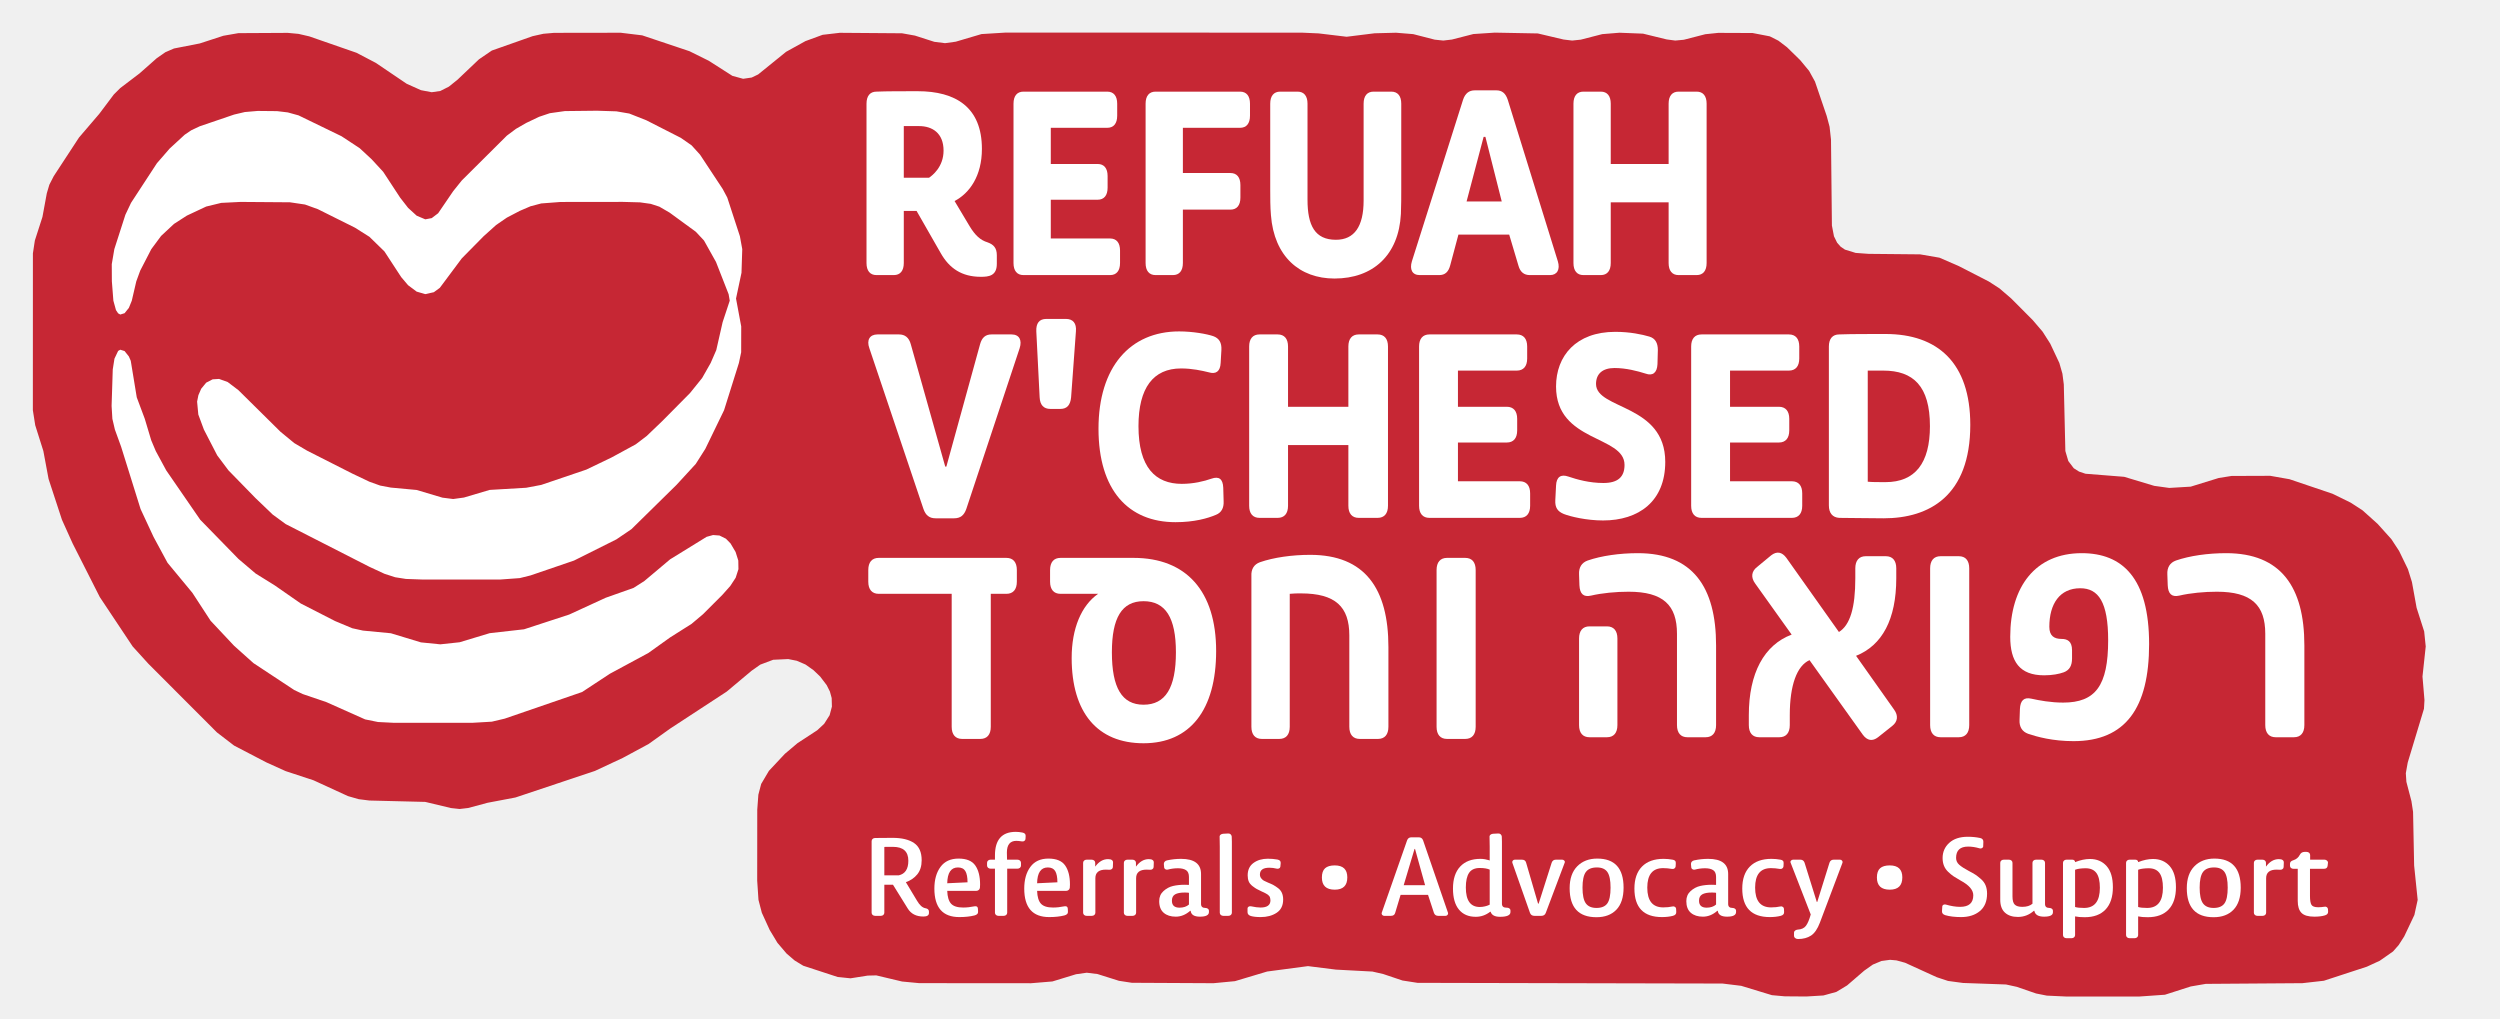
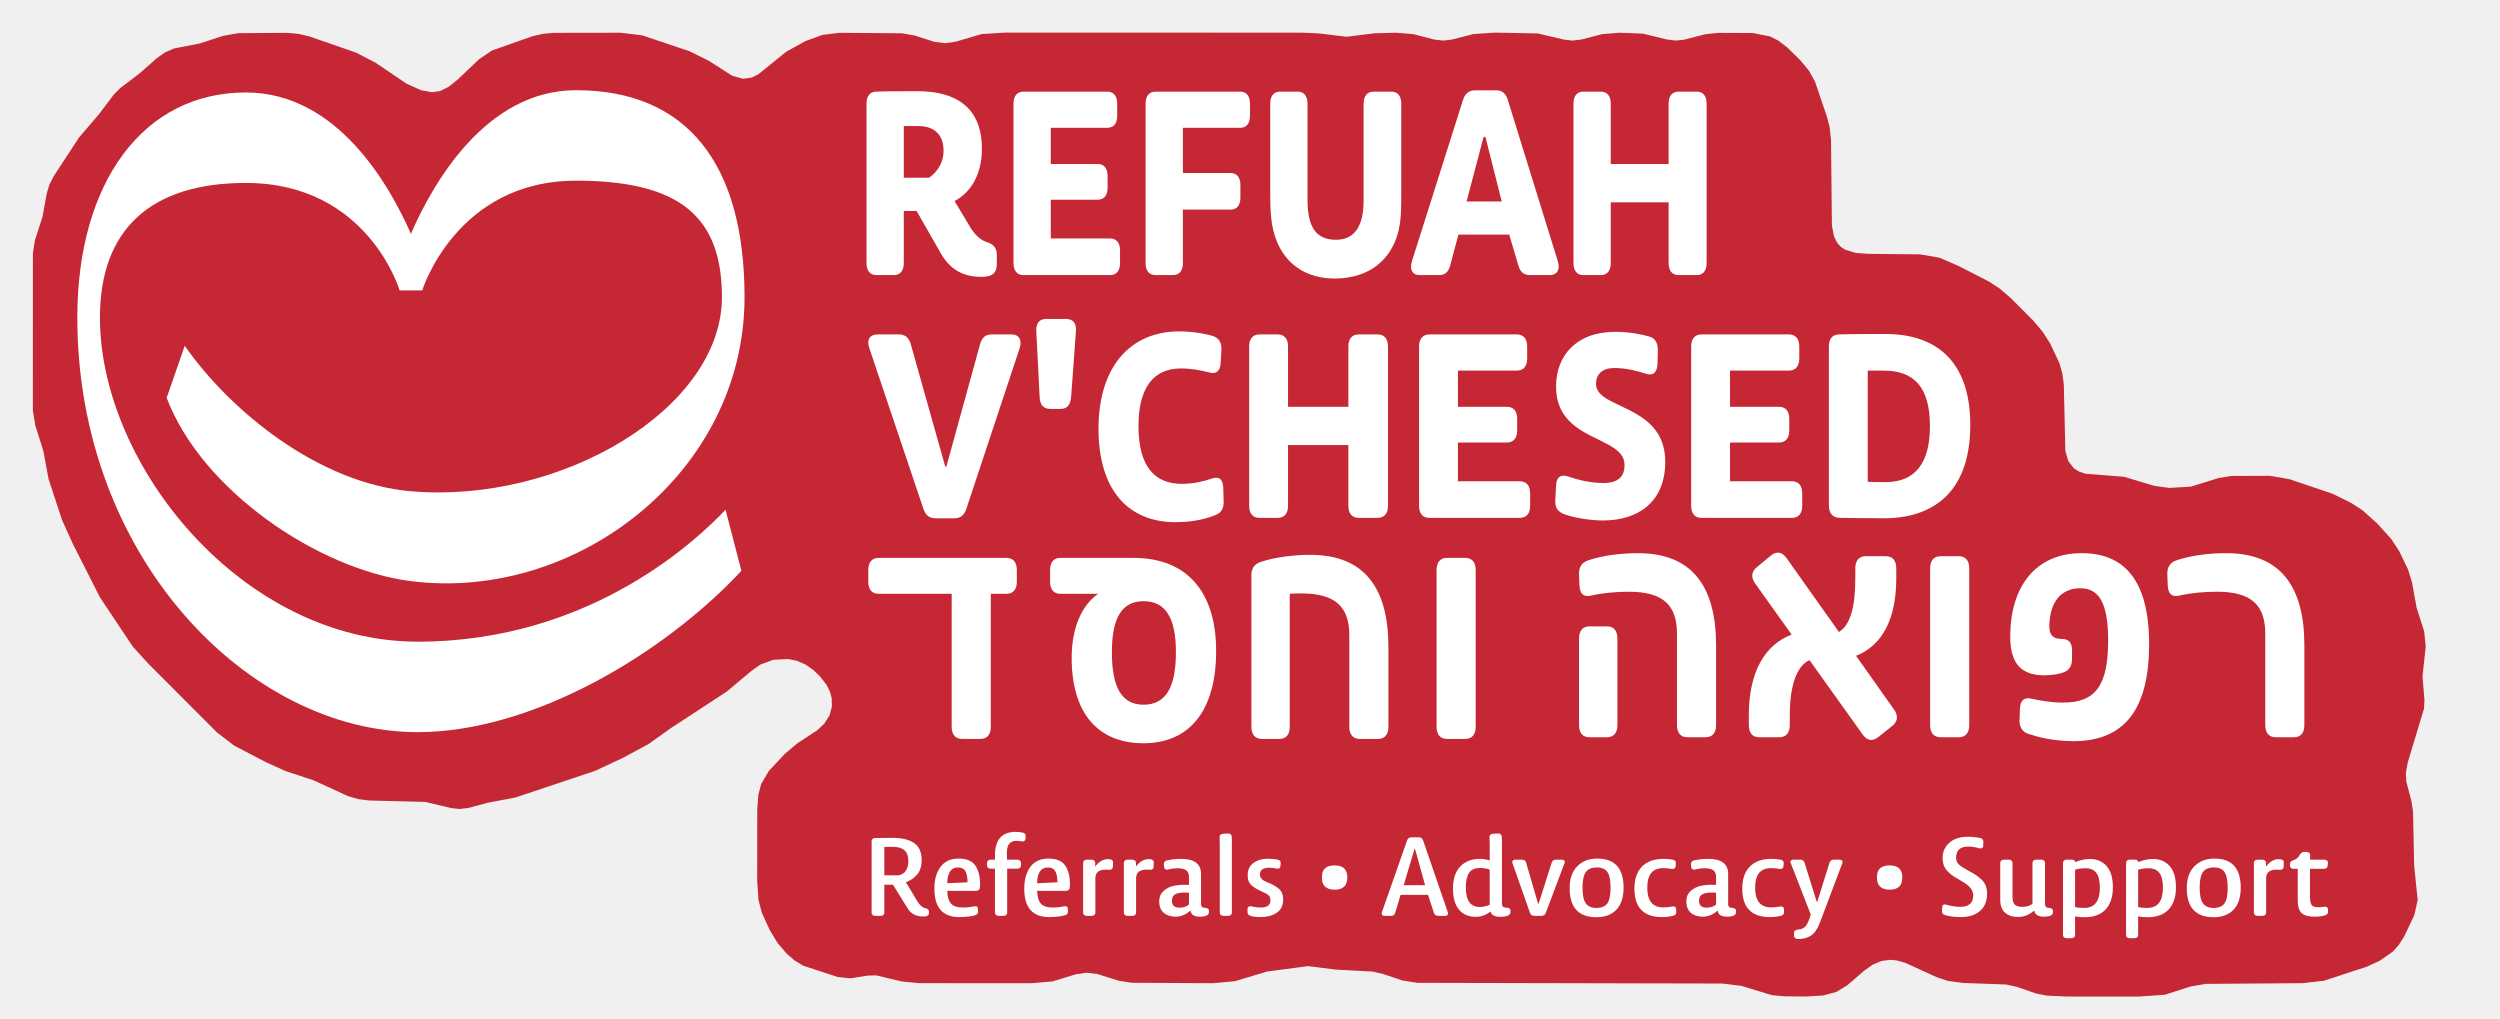
<svg xmlns="http://www.w3.org/2000/svg" viewBox="0 0 194 79">
  <path fill="#c62734" fill-rule="evenodd" d="M168.000,77.191 L166.000,77.331 L160.333,77.330 L158.833,77.260 L158.000,77.094 L156.500,76.578 L155.667,76.396 L152.333,76.278 L151.167,76.121 L150.298,75.833 L147.833,74.709 L147.167,74.526 L146.667,74.482 L146.000,74.573 L145.333,74.851 L144.667,75.321 L143.333,76.470 L142.500,76.972 L141.500,77.248 L140.167,77.328 L138.500,77.315 L137.500,77.225 L135.118,76.500 L133.667,76.323 L110.000,76.269 L108.833,76.087 L107.333,75.583 L106.500,75.393 L103.667,75.242 L101.500,74.971 L98.333,75.390 L95.833,76.138 L94.167,76.297 L87.833,76.264 L86.833,76.111 L85.167,75.586 L84.333,75.483 L83.500,75.601 L81.667,76.161 L80.000,76.299 L71.333,76.292 L70.000,76.166 L68.000,75.690 L67.333,75.706 L66.000,75.917 L65.000,75.813 L62.333,74.941 L61.667,74.536 L61.042,74.000 L60.332,73.167 L59.729,72.167 L59.119,70.833 L58.858,69.833 L58.758,68.333 L58.763,62.833 L58.849,61.667 L59.068,60.833 L59.667,59.820 L60.902,58.500 L61.889,57.667 L63.419,56.667 L63.955,56.167 L64.379,55.500 L64.556,54.833 L64.538,54.167 L64.402,53.667 L64.152,53.167 L63.644,52.500 L63.121,52.000 L62.500,51.563 L61.833,51.276 L61.167,51.144 L60.000,51.198 L59.000,51.574 L58.333,52.042 L56.394,53.667 L52.000,56.541 L50.333,57.733 L48.333,58.811 L46.167,59.824 L40.000,61.885 L37.833,62.296 L36.333,62.700 L35.667,62.778 L35.000,62.706 L33.000,62.228 L28.667,62.121 L27.833,62.016 L27.000,61.777 L24.333,60.552 L22.167,59.839 L20.667,59.161 L18.167,57.858 L16.833,56.834 L11.508,51.500 L10.297,50.167 L7.744,46.333 L5.634,42.167 L4.807,40.333 L3.769,37.167 L3.365,35.000 L2.734,33.000 L2.550,31.833 L2.553,19.667 L2.704,18.667 L3.294,16.833 L3.632,15.000 L3.830,14.333 L4.171,13.667 L6.134,10.667 L7.704,8.833 L8.832,7.333 L9.333,6.834 L10.833,5.693 L12.167,4.514 L12.833,4.052 L13.500,3.763 L15.500,3.372 L17.333,2.775 L18.500,2.572 L22.333,2.551 L23.167,2.629 L24.000,2.822 L27.667,4.096 L29.167,4.882 L31.557,6.500 L32.667,6.998 L33.500,7.157 L34.167,7.060 L34.833,6.723 L35.500,6.188 L37.167,4.604 L38.167,3.922 L41.333,2.806 L42.167,2.621 L43.000,2.549 L48.167,2.541 L49.833,2.743 L53.500,3.972 L55.000,4.715 L56.833,5.886 L57.667,6.114 L58.333,6.017 L58.833,5.776 L61.000,4.021 L62.500,3.191 L63.833,2.702 L65.167,2.546 L70.000,2.583 L71.000,2.762 L72.500,3.244 L73.333,3.350 L74.167,3.235 L76.167,2.644 L78.000,2.531 L101.000,2.533 L102.333,2.592 L104.500,2.852 L106.667,2.583 L108.333,2.540 L109.667,2.648 L111.333,3.077 L112.000,3.147 L112.667,3.069 L114.333,2.642 L116.000,2.532 L119.333,2.595 L121.333,3.067 L122.000,3.147 L122.667,3.078 L124.333,2.649 L125.667,2.540 L127.500,2.611 L129.333,3.059 L130.000,3.147 L130.667,3.085 L132.333,2.655 L133.333,2.551 L136.000,2.562 L137.333,2.819 L138.000,3.154 L138.673,3.667 L139.695,4.667 L140.385,5.500 L140.844,6.333 L141.753,9.000 L141.975,9.833 L142.086,10.833 L142.156,17.500 L142.315,18.333 L142.560,18.833 L142.833,19.143 L143.167,19.370 L144.000,19.626 L145.000,19.699 L149.000,19.738 L150.500,19.996 L152.000,20.647 L154.333,21.845 L155.167,22.385 L156.075,23.167 L157.733,24.833 L158.500,25.729 L159.099,26.667 L159.805,28.167 L160.044,29.000 L160.151,29.833 L160.272,35.000 L160.500,35.776 L160.922,36.333 L161.333,36.595 L161.833,36.762 L164.833,37.000 L167.167,37.702 L168.333,37.863 L170.000,37.764 L172.167,37.094 L173.167,36.934 L176.167,36.923 L177.667,37.187 L181.000,38.314 L182.404,39.000 L183.333,39.602 L184.500,40.649 L185.566,41.833 L186.167,42.749 L186.855,44.167 L187.167,45.167 L187.529,47.167 L188.116,49.000 L188.236,50.167 L187.985,52.500 L188.139,54.333 L188.100,55.000 L186.841,59.167 L186.692,60.000 L186.735,60.667 L187.127,62.167 L187.254,63.000 L187.337,67.167 L187.611,69.833 L187.356,71.000 L186.566,72.667 L186.139,73.333 L185.700,73.833 L184.667,74.555 L183.667,75.016 L180.333,76.106 L178.667,76.294 L171.167,76.349 L170.000,76.550 L168.000,77.191Z" />
-   <path fill="white" fill-rule="evenodd" d="M40.333,44.861 L38.833,44.970 L32.833,44.973 L31.500,44.926 L30.667,44.795 L29.833,44.525 L28.667,43.984 L22.167,40.667 L21.167,39.935 L19.833,38.657 L17.728,36.500 L16.853,35.333 L15.821,33.333 L15.389,32.167 L15.295,31.167 L15.395,30.667 L15.612,30.167 L16.000,29.695 L16.500,29.436 L17.000,29.405 L17.667,29.645 L18.500,30.276 L21.761,33.500 L22.833,34.383 L23.833,34.972 L27.333,36.747 L28.667,37.381 L29.500,37.680 L30.333,37.837 L32.333,38.022 L34.333,38.618 L35.167,38.724 L36.000,38.610 L38.000,38.017 L40.833,37.850 L42.000,37.629 L45.500,36.441 L47.457,35.500 L49.333,34.480 L50.183,33.833 L51.401,32.667 L53.546,30.500 L54.486,29.333 L55.148,28.167 L55.583,27.167 L56.076,25.000 L56.628,23.333 L56.542,22.833 L55.563,20.333 L54.632,18.667 L54.000,17.989 L51.962,16.500 L51.167,16.038 L50.500,15.820 L49.667,15.703 L48.333,15.667 L43.500,15.673 L42.000,15.787 L41.167,16.007 L40.333,16.365 L39.333,16.888 L38.500,17.460 L37.528,18.333 L35.833,20.052 L34.132,22.333 L33.667,22.675 L33.000,22.824 L32.333,22.630 L31.667,22.132 L31.131,21.500 L29.833,19.512 L28.667,18.376 L27.544,17.667 L24.667,16.232 L23.667,15.871 L22.500,15.698 L18.667,15.669 L17.167,15.744 L16.000,16.028 L14.500,16.732 L13.500,17.376 L12.500,18.310 L11.742,19.333 L10.881,21.000 L10.576,21.833 L10.227,23.333 L10.000,23.892 L9.667,24.305 L9.333,24.408 L9.167,24.315 L9.000,24.066 L8.798,23.333 L8.681,21.833 L8.673,20.500 L8.872,19.333 L9.729,16.667 L10.167,15.742 L12.176,12.667 L13.167,11.526 L14.333,10.454 L14.833,10.114 L15.500,9.799 L18.167,8.890 L19.000,8.694 L20.000,8.609 L21.500,8.624 L22.333,8.723 L23.167,8.953 L26.500,10.571 L27.912,11.500 L28.833,12.353 L29.737,13.333 L31.048,15.333 L31.667,16.129 L32.333,16.737 L33.000,17.020 L33.500,16.927 L34.000,16.548 L35.169,14.833 L35.833,14.006 L39.333,10.525 L40.036,10.000 L40.833,9.541 L41.833,9.064 L42.667,8.784 L43.833,8.620 L46.333,8.592 L47.833,8.640 L48.833,8.811 L50.155,9.333 L52.833,10.698 L53.667,11.279 L54.322,12.000 L56.082,14.667 L56.437,15.333 L57.416,18.333 L57.599,19.333 L57.540,21.167 L57.115,23.167 L57.519,25.333 L57.515,27.333 L57.339,28.167 L56.187,31.833 L54.732,34.833 L53.991,36.000 L52.500,37.623 L49.000,41.063 L47.833,41.855 L44.542,43.500 L41.167,44.654 L40.333,44.861ZM38.167,56.002 L36.667,56.089 L30.500,56.087 L29.333,56.028 L28.333,55.825 L25.333,54.486 L23.500,53.862 L22.833,53.546 L19.667,51.457 L18.167,50.114 L16.339,48.167 L14.927,46.000 L13.000,43.672 L11.917,41.667 L10.908,39.500 L9.399,34.667 L8.915,33.333 L8.720,32.500 L8.660,31.500 L8.750,28.667 L8.882,27.833 L9.167,27.232 L9.333,27.138 L9.667,27.242 L10.000,27.661 L10.147,28.000 L10.612,30.833 L11.235,32.500 L11.735,34.167 L12.087,35.000 L12.898,36.500 L15.538,40.333 L18.500,43.368 L19.831,44.500 L21.333,45.435 L23.343,46.833 L26.000,48.193 L27.333,48.751 L28.167,48.934 L30.333,49.141 L32.667,49.849 L34.167,50.000 L35.667,49.839 L38.000,49.134 L40.667,48.833 L44.167,47.690 L47.000,46.387 L49.167,45.620 L50.000,45.088 L52.000,43.405 L54.833,41.658 L55.333,41.519 L55.833,41.556 L56.333,41.805 L56.687,42.167 L57.082,42.833 L57.292,43.500 L57.303,44.167 L57.088,44.833 L56.667,45.475 L56.050,46.167 L54.549,47.667 L53.667,48.411 L52.000,49.465 L50.321,50.667 L47.333,52.279 L45.167,53.702 L39.167,55.766 L38.167,56.002Z" />
+   <g transform="translate(6,7) scale(.27)">
+     <path transform="matrix(0,1,1,0,186.305,120.584)" d="M0 0C7.151-6.825 37.912-37.702 37.912-88.472 37.912-138.852-12.676-179.804-55.254-179.804-80.606-179.804-93.932-165.178-93.932-137.876-93.932-102.773-63.054-93.673-63.054-93.673V-87.172C-63.054-87.172-94.582-77.421-94.582-42.969-94.582-13.067-84.181-1.041-61.104-1.041-29.091-1.041-1.609-47.189-5.317-90.423-7.595-116.982-28.452-142.441-47.128-155.428L-32.177-160.628C-5.492-150.521 17.154-116.982 20.514-90.423 26.522-42.934-10.66 5.46-61.104 5.46-99.457 5.46-120.584-11.117-120.584-42.969-120.584-68.971-93.607-84.247-79.305-90.422-93.281-96.598-119.933-111.549-119.933-137.876-119.933-167.454-93.932-186.305-55.254-186.305 13.651-186.305 63.914-137.092 63.914-88.472 63.914-55.318 41.279-17.551 17.552 4.55L0 0" fill="white" />
+   </g>
  <g transform="translate(64,7) scale(0.235,0.285) translate(-202,-0)">
    <path transform="matrix(0,1,1,0,236.428,23.84)" d="M0 0C-.586 1.055-2.931 4.807-7.387 4.807-12.194 4.807-14.07 1.055-14.07-3.283V-8.325H0V0ZM9.029-8.325H23.216C25.327-8.325 26.499-9.497 26.499-11.608V-17.354C26.499-19.464 25.327-20.636 23.216-20.636H-20.168C-22.278-20.636-23.45-19.464-23.45-17.354-23.568-14.07-23.568-8.677-23.568-3.752-23.568 8.794-19.23 17.471-7.856 17.471-.469 17.471 4.221 13.367 6.332 8.442L13.132 13.367C15.712 15.243 17.002 17.002 17.588 19.347 18.175 21.34 19.112 22.396 21.105 22.396H23.451C26.734 22.396 26.968 19.699 26.968 17.119 26.968 10.787 24.624 6.684 20.519 3.87L9.029-4.104V-8.325" fill="white" />
    <path transform="matrix(0,1,1,0,296.226,40.373)" d="M0 0C0 2.111 1.172 3.283 3.283 3.283H6.683C8.794 3.283 9.966 2.111 9.966 0V-28.61C9.966-30.721 8.794-31.893 6.683-31.893H-36.701C-38.811-31.893-39.983-30.721-39.983-28.61V-.938C-39.983 1.173-38.811 2.345-36.701 2.345H-33.417C-31.307 2.345-30.135 1.173-30.135-.938V-19.581H-20.285V-4.104C-20.285-1.993-19.112-.821-17.002-.821H-13.836C-11.726-.821-10.553-1.993-10.553-4.104V-19.581H0V0" fill="white" />
    <path transform="matrix(0,1,1,0,311.234,50.33901)" d="M0 0C0-2.111-1.172-3.283-3.283-3.283H-46.667C-48.777-3.283-49.949-2.111-49.949 0V27.906C-49.949 30.017-48.777 31.189-46.667 31.189H-43.383C-41.273 31.189-40.101 30.017-40.101 27.906V9.028H-27.789V24.74C-27.789 26.851-26.616 28.023-24.506 28.023H-21.105C-18.995 28.023-17.822 26.851-17.822 24.74V9.028H-3.283C-1.172 9.028 0 7.856 0 5.745V0" fill="white" />
    <path transform="matrix(0,1,1,0,389.088,.3899994)" d="M0 0C0 2.11 1.172 3.283 3.282 3.283H26.616C28.609 3.283 31.072 3.283 33.299 3.166 44.555 2.462 50.887-6.097 50.887-18.76 50.887-30.251 44.907-38.693 33.651-39.748 31.423-39.983 28.844-39.983 26.733-39.983H3.282C1.172-39.983 0-38.811 0-36.7V-30.955C0-28.844 1.172-27.672 3.282-27.672H29.43C36.465-27.672 40.335-25.209 40.335-18.292 40.335-12.194 36.699-9.146 29.665-9.146H3.282C1.172-9.146 0-7.973 0-5.862V0" fill="white" />
    <path transform="matrix(0,1,1,0,420.16,12.701)" d="M0 0V-.587L17.588-6.215V5.393L0 0ZM33.886 23.919C36.114 24.74 37.638 23.684 37.638 21.339V14.656C37.638 12.78 36.818 11.49 35.058 10.904L26.617 7.856V-8.912L34.941-11.608C36.818-12.195 37.638-13.368 37.638-15.244V-21.693C37.638-24.155 36.114-25.093 33.886-24.273L-10.084-7.388C-11.843-6.684-12.663-5.394-12.663-3.519V3.634C-12.663 5.51-11.843 6.683-10.084 7.386L33.886 23.919" fill="white" />
    <path transform="matrix(0,1,1,0,458.264,.3899994)" d="M0 0C0 2.111 1.172 3.284 3.282 3.284H19.698V22.396H3.282C1.172 22.396 0 23.568 0 25.679V31.659C0 33.769 1.172 34.942 3.282 34.942H46.666C48.777 34.942 49.949 33.769 49.949 31.659V25.679C49.949 23.568 48.777 22.396 46.666 22.396H30.133V3.284H46.666C48.777 3.284 49.949 2.111 49.949 0V-5.745C49.949-7.856 48.777-9.028 46.666-9.028H3.282C1.172-9.028 0-7.856 0-5.745V0" fill="white" />
  </g>
  <g transform="translate(64,25) scale(0.245,0.285) translate(-202,-64)">
    <path transform="matrix(0,1,1,0,240.168,103.335)" d="M0 0V.351L-33.3 11.022C-35.176 11.608-35.997 12.78-35.997 14.656V20.988C-35.997 23.45-34.473 24.389-32.244 23.567L11.491 6.683C13.25 5.98 14.07 4.807 14.07 2.814V-3.049C14.07-5.042 13.25-6.215 11.491-6.918L-32.244-24.037C-34.473-24.975-35.997-23.92-35.997-21.458V-14.657C-35.997-12.781-35.176-11.491-33.3-10.905L0 0" fill="white" />
    <path transform="matrix(0,1,1,0,269.011,66.51601)" d="M0 0C-2.227-.117-3.4 .938-3.4 3.166V9.38C-3.4 11.608-2.227 12.781 0 12.546L17.94 11.021C20.051 10.787 21.106 9.732 21.106 7.621V4.455C21.106 2.345 20.051 1.173 17.94 1.055L0 0" fill="white" />
    <path transform="matrix(0,1,1,0,315.09,108.025)" d="M0 0C0 3.752-.703 7.035-1.407 9.381-2.11 11.725-1.407 13.015 1.055 13.133L4.691 13.25C6.566 13.367 7.856 12.546 8.443 10.788 9.38 8.208 10.435 3.987 10.435-1.993 10.435-16.884 1.759-26.382-15.008-26.382-31.775-26.382-41.508-16.415-41.508-.82-41.508 3.517-40.804 7.973-40.218 9.966-39.631 11.843-38.459 12.663-36.466 12.546L-32.948 12.311C-30.603 12.195-29.782 10.788-30.368 8.559-30.838 6.332-31.424 3.283-31.424-.235-31.424-9.028-26.148-13.719-15.712-13.719-4.455-13.719 0-8.325 0 0" fill="white" />
    <path transform="matrix(0,1,1,0,345.457,67.33699)" d="M0 0C0 2.111 1.173 3.283 3.283 3.283H19.699V22.395H3.283C1.173 22.395 0 23.567 0 25.679V31.658C0 33.769 1.173 34.941 3.283 34.941H46.667C48.778 34.941 49.95 33.769 49.95 31.658V25.679C49.95 23.567 48.778 22.395 46.667 22.395H30.134V3.283H46.667C48.778 3.283 49.95 2.111 49.95 0V-5.745C49.95-7.856 48.778-9.029 46.667-9.029H3.283C1.173-9.029 0-7.856 0-5.745V0" fill="white" />
    <path transform="matrix(0,1,1,0,422.138,107.322)" d="M0 0C0 2.112 1.172 3.284 3.282 3.284H6.683C8.794 3.284 9.966 2.112 9.966 0V-28.609C9.966-30.72 8.794-31.892 6.683-31.892H-36.701C-38.811-31.892-39.984-30.72-39.984-28.609V-.937C-39.984 1.173-38.811 2.346-36.701 2.346H-33.417C-31.307 2.346-30.135 1.173-30.135-.937V-19.581H-20.285V-4.103C-20.285-1.992-19.113-.82-17.002-.82H-13.836C-11.726-.82-10.553-1.992-10.553-4.103V-19.581H0V0" fill="white" />
    <path transform="matrix(0,1,1,0,465.7561,75.429)" d="M0 0C2.345-.117 3.283-1.524 2.579-3.752 1.876-6.331 1.055-9.966 1.055-13.601 1.055-17.47 2.696-19.464 5.393-19.464 12.429-19.464 10.787 2.463 26.616 2.463 37.404 2.463 42.563-5.98 42.563-17.236 42.563-22.513 41.507-27.554 40.804-29.665 40.1-31.658 39.045-32.479 37.052-32.362L33.065-32.127C30.72-32.01 29.899-30.603 30.603-28.257 31.423-25.443 32.362-21.574 32.362-17.119 32.362-12.545 30.72-10.435 27.437-10.435 19.346-10.435 21.34-32.127 6.097-32.127-2.228-32.127-8.795-25.795-8.795-13.367-8.795-8.676-8.091-4.924-7.505-2.579-7.035-.703-5.746 .118-3.87 .118L0 0" fill="white" />
    <path transform="matrix(0,1,1,0,508.319,107.322)" d="M0 0C0 2.111 1.172 3.283 3.282 3.283H6.683C8.794 3.283 9.966 2.111 9.966 0V-28.61C9.966-30.721 8.794-31.893 6.683-31.893H-36.701C-38.811-31.893-39.984-30.721-39.984-28.61V-.938C-39.984 1.172-38.811 2.345-36.701 2.345H-33.417C-31.307 2.345-30.135 1.172-30.135-.938V-19.581H-20.285V-4.104C-20.285-1.993-19.113-.821-17.002-.821H-13.836C-11.726-.821-10.553-1.993-10.553-4.104V-19.581H0V0" fill="white" />
    <path transform="matrix(0,1,1,0,532.3551,107.439)" d="M0 0C.117 1.29 .117 3.049 .117 5.628 .117 15.009-5.042 19.699-15.126 19.699-26.03 19.699-30.252 14.422-30.252 4.925V0H0ZM-36.818-12.311C-38.928-12.311-40.101-11.139-40.101-9.029-40.218-5.394-40.218 .469-40.218 5.628-40.218 22.161-32.362 32.479-15.477 32.479 3.869 32.479 9.966 19.464 9.966 5.042 9.966 .117 9.849-5.511 9.849-9.029 9.732-11.139 8.559-12.311 6.449-12.311H-36.818" fill="white" />
  </g>
  <g transform="translate(64,43) scale(0.245,0.285) translate(-202,-133)">
    <path transform="matrix(0,1,1,0,262.846,137.326)" d="M0 0H3.183C5.305 0 6.485-1.179 6.485-3.303V-8.257H42.69C44.812-8.257 45.992-9.435 45.992-11.557V-17.336C45.992-19.459 44.812-20.638 42.69-20.638H6.485V-43.752C6.485-45.876 5.305-47.054 3.183-47.054H0C-2.124-47.054-3.304-45.876-3.304-43.752V-3.303C-3.304-1.179-2.124 0 0 0" fill="white" />
    <path transform="matrix(0,1,1,0,313.23,159.732)" d="M0 0C-9.435 0-13.915-3.3-13.915-10.259-13.915-17.098-9.435-20.282 0-20.282 9.671-20.282 14.27-17.098 14.27-10.259 14.27-3.3 9.671 0 0 0ZM-.354 12.739C15.685 12.739 24.766 4.482 24.766-10.259 24.766-24.883 16.392-33.02 1.533-33.02-6.486-33.02-12.737-29.953-15.921-24.646V-36.557C-15.921-38.681-17.101-39.86-19.223-39.86H-22.406C-24.53-39.86-25.71-38.681-25.71-36.557V-13.443C-25.71 3.304-16.629 12.739-.354 12.739" fill="white" />
    <path transform="matrix(0,1,1,0,380.535,158.317)" d="M0 0H21.699C23.821 0 25.001-1.178 25.001-3.302V-9.081C25.001-11.203 23.821-12.383 21.699-12.383H-3.184C-10.968-12.383-14.624-16.747-14.624-27.713-14.624-28.893-14.624-30.071-14.506-31.252H21.699C23.821-31.252 25.001-32.43 25.001-34.554V-40.096C25.001-42.22 23.821-43.398 21.699-43.398H-19.341C-21.228-43.516-22.525-42.573-23.115-40.686-24.412-36.322-25.12-30.543-25.12-24.764-25.12-7.429-15.921 0 0 0" fill="white" />
    <path transform="matrix(0,1,1,0,399.091,134.022)" d="M0 0V5.779C0 7.901 1.18 9.081 3.304 9.081H45.994C48.116 9.081 49.296 7.901 49.296 5.779V0C49.296-2.124 48.116-3.302 45.994-3.302H3.304C1.18-3.302 0-2.124 0 0" fill="white" />
    <path transform="matrix(0,1,1,0,444.22,152.67)" d="M0 0V5.543C0 7.666 1.179 8.845 3.302 8.845H26.889C29.012 8.845 30.191 7.666 30.191 5.543V0C30.191-2.123 29.012-3.302 26.889-3.302H3.302C1.179-3.302 0-2.123 0 0ZM-9.434 12.383C-9.434 8.373-9.081 4.009-8.372 .472-7.901-1.887-8.844-3.067-11.203-3.185L-14.151-3.302C-16.038-3.42-17.335-2.477-17.925-.59-19.222 3.774-19.93 9.553-19.93 15.33-19.93 32.666-10.731 40.097 5.189 40.097H26.889C29.012 40.097 30.191 38.916 30.191 36.795V31.016C30.191 28.892 29.012 27.713 26.889 27.713H2.006C-5.779 27.713-9.434 23.35-9.434 12.383" fill="white" />
    <path transform="matrix(0,1,1,0,540.093,179.795)" d="M0 0 3.066-4.482C4.244-6.251 4.009-7.903 2.357-9.318L-17.925-26.182C-16.393-30.19-11.086-32.432-2.948-32.432H-.236C1.887-32.432 3.066-33.611 3.066-35.734V-42.102C3.066-44.225 1.887-45.404-.236-45.404H-2.948C-14.388-45.404-22.054-40.568-24.884-31.842L-38.799-43.399C-40.451-44.816-42.101-44.579-43.282-42.81L-46.465-38.328C-47.645-36.559-47.409-34.908-45.759-33.494L-25.591-16.865C-27.478-13.327-32.195-11.677-40.214-11.677H-42.928C-45.05-11.677-46.228-10.496-46.228-8.374V-2.005C-46.228 .116-45.05 1.297-42.928 1.297H-40.214C-29.012 1.297-21.936-3.186-19.105-11.44L-4.482 .588C-2.83 2.003-1.18 1.768 0 0" fill="white" />
    <path transform="matrix(0,1,1,0,555.418,133.567)" d="M0 0V5.779C0 7.9 1.178 9.081 3.3 9.081H45.992C48.115 9.081 49.294 7.9 49.294 5.779V0C49.294-2.124 48.115-3.302 45.992-3.302H3.3C1.178-3.302 0-2.124 0 0" fill="white" />
    <path transform="matrix(0,1,1,0,608.502,156.444)" d="M0 0C-10.378 0-14.152-3.067-14.152-8.845-14.152-15.332-9.906-18.632-3.655-18.632-1.178-18.632-.353-17.101-.353-14.742-.353-12.972 .235-11.44 2.712-11.44H4.952C6.958-11.44 8.138-12.265 8.726-14.034 9.2-15.567 9.553-17.689 9.553-20.284 9.553-28.067 5.779-31.016-.943-31.016-14.623-31.016-23.704-22.996-23.704-8.373-23.704 4.48-16.982 12.971 1.062 12.971 18.397 12.971 27.478 5.542 27.478-10.968 27.478-17.572 26.298-22.525 25.473-25.355 24.883-27.242 23.586-28.185 21.699-28.067L18.751-27.95C16.392-27.832 15.449-26.654 15.92-24.293 16.392-21.818 16.982-18.163 16.982-14.27 16.982-4.011 12.383 0 0 0" fill="white" />
    <path transform="matrix(0,1,1,0,642.934,143.236)" d="M0 0C0-4.011 .353-8.375 1.062-11.912 1.533-14.27 .59-15.449-1.769-15.567L-4.717-15.685C-6.604-15.804-7.901-14.86-8.491-12.973-9.788-8.61-10.496-2.83-10.496 2.947-10.496 20.284-1.297 27.713 14.623 27.713H36.323C38.446 27.713 39.625 26.533 39.625 24.411V18.632C39.625 16.51 38.446 15.33 36.323 15.33H11.44C3.655 15.33 0 10.968 0 0" fill="white" />
  </g>
  <g transform="translate(64,64) scale(.25,.22) translate(-204,-203)">
    <path transform="matrix(0,1,1,0,222.495,220.852)" d="M0 0V4.473C-.513 6.461-2.228 7.455-5.146 7.455-8.417 7.455-10.052 5.868-10.052 2.693-10.052 2.244-10.052 1.811-10.052 1.395-10.052 .978-10.052 .641-10.052 .385L-10.004 0H0ZM3.318 2.693V0H13.179C13.499 0 13.764-.104 13.972-.313 14.18-.521 14.284-.786 14.284-1.106V-2.838C14.284-3.158 14.18-3.423 13.972-3.631 13.764-3.84 13.499-3.944 13.179-3.944H-12.072C-12.392-3.944-12.657-3.84-12.865-3.631-13.073-3.423-13.178-3.158-13.178-2.838-13.209-2.068-13.226-.273-13.226 2.549-13.226 5.435-12.617 7.663-11.399 9.234-10.18 10.805-8.159 11.591-5.338 11.591-3.254 11.591-1.579 11.126-.312 10.197 .955 9.266 1.86 8.096 2.405 6.685L8.945 10.148C10.517 10.95 11.399 11.815 11.591 12.746 11.72 13.483 12.12 13.851 12.794 13.851H13.275C14.109 13.851 14.525 13.274 14.525 12.12 14.525 9.908 13.58 8.288 11.687 7.263L3.318 2.693" fill="white" />
    <path transform="matrix(0,1,1,0,248.322,223.304)" d="M0 0C-1.762 0-3.077-.224-3.943-.673-4.809-1.122-5.242-1.892-5.242-2.982-5.242-5.131-3.381-6.236 .337-6.3L0 0ZM9.283 3.223 10.246 3.271C10.983 3.334 11.464 2.965 11.688 2.164 12.073 .817 12.265-.754 12.265-2.549 12.265-7.712 8.915-10.292 2.213-10.292-.929-10.292-3.478-9.659-5.433-8.393-7.389-7.126-8.368-5.259-8.368-2.789-8.368-.321-7.557 1.411-5.939 2.405-4.32 3.398-2.083 3.896 .77 3.896 1.316 3.896 1.701 3.879 1.925 3.847 2.246 3.815 2.51 3.687 2.718 3.463 2.927 3.238 3.031 2.965 3.031 2.645V-6.3C5.116-6.236 6.614-5.843 7.528-5.122 8.441-4.401 8.899-3.143 8.899-1.347 8.899-.224 8.754 .946 8.466 2.164 8.338 2.838 8.61 3.19 9.283 3.223" fill="white" />
    <path transform="matrix(0,1,1,0,255.488,215.321)" d="M0 0V1.347H-1.491C-7.037 1.347-9.811 3.495-9.811 7.792-9.811 8.465-9.731 9.154-9.571 9.86-9.41 10.597-8.977 10.934-8.273 10.87L-7.263 10.822C-6.974 10.789-6.749 10.661-6.589 10.437-6.429 10.212-6.379 9.972-6.445 9.716-6.572 9.01-6.637 8.433-6.637 7.984-6.637 6.028-5.258 5.05-2.501 5.05L0 5.098V8.321C0 8.641 .104 8.905 .312 9.114 .522 9.322 .786 9.427 1.107 9.427H2.069C2.389 9.427 2.654 9.322 2.862 9.114 3.07 8.905 3.174 8.641 3.174 8.321V5.146H18.71C19.03 5.146 19.295 5.042 19.503 4.834 19.711 4.625 19.815 4.36 19.815 4.04V2.453C19.815 2.132 19.711 1.868 19.503 1.66 19.295 1.451 19.03 1.347 18.71 1.347H3.174V0C3.174-.321 3.07-.585 2.862-.794 2.654-1.002 2.389-1.106 2.069-1.106H1.107C.786-1.106 .522-1.002 .312-.794 .104-.585 0-.321 0 0" fill="white" />
    <path transform="matrix(0,1,1,0,276.218,223.304)" d="M0 0C-1.762 0-3.077-.225-3.943-.674-4.809-1.123-5.242-1.893-5.242-2.982-5.242-5.131-3.381-6.237 .337-6.301L0 0ZM9.283 3.222 10.246 3.27C10.983 3.334 11.464 2.965 11.688 2.164 12.073 .817 12.265-.754 12.265-2.549 12.265-7.712 8.915-10.293 2.213-10.293-.929-10.293-3.478-9.66-5.433-8.393-7.389-7.127-8.368-5.259-8.368-2.79-8.368-.322-7.557 1.41-5.939 2.404-4.32 3.398-2.083 3.895 .77 3.895 1.316 3.895 1.701 3.879 1.925 3.847 2.246 3.815 2.51 3.686 2.718 3.462 2.927 3.238 3.031 2.965 3.031 2.645V-6.301C5.116-6.237 6.614-5.844 7.528-5.123 8.441-4.401 8.899-3.143 8.899-1.347 8.899-.225 8.754 .945 8.466 2.164 8.338 2.837 8.61 3.189 9.283 3.222" fill="white" />
    <path transform="matrix(0,1,1,0,287.953,216.428)" d="M0 0H1.345C-.417 1.122-1.299 2.453-1.299 3.992-1.299 4.536-1.187 4.937-.963 5.194-.737 5.45-.417 5.562 0 5.531L1.49 5.482C1.778 5.482 2.019 5.37 2.211 5.146 2.404 4.921 2.484 4.665 2.452 4.377 2.421 4.023 2.404 3.671 2.404 3.318 2.404 1.137 3.414 .048 5.434 .048H17.603C17.923 .048 18.188-.057 18.396-.265 18.604-.474 18.708-.738 18.708-1.058V-2.646C18.708-2.966 18.604-3.231 18.396-3.439 18.188-3.648 17.923-3.752 17.603-3.752H0C-.321-3.752-.585-3.648-.795-3.439-1.003-3.231-1.107-2.966-1.107-2.646V-1.106C-1.107-.786-1.003-.522-.795-.313-.585-.105-.321 0 0 0" fill="white" />
    <path transform="matrix(0,1,1,0,300.602,216.428)" d="M0 0H1.345C-.417 1.122-1.299 2.453-1.299 3.992-1.299 4.537-1.187 4.937-.963 5.194-.737 5.451-.417 5.562 0 5.531L1.49 5.483C1.778 5.483 2.019 5.37 2.211 5.146 2.404 4.922 2.484 4.665 2.452 4.377 2.421 4.023 2.404 3.671 2.404 3.319 2.404 1.138 3.414 .048 5.434 .048H17.603C17.923 .048 18.188-.057 18.396-.265 18.604-.474 18.708-.738 18.708-1.058V-2.645C18.708-2.966 18.604-3.231 18.396-3.439 18.188-3.648 17.923-3.752 17.603-3.752H0C-.321-3.752-.585-3.648-.795-3.439-1.003-3.231-1.107-2.966-1.107-2.645V-1.106C-1.107-.786-1.003-.522-.795-.313-.585-.105-.321 0 0 0" fill="white" />
    <path transform="matrix(0,1,1,0,315.703,226.912)" d="M0 0C0-1.315 .216-2.301 .649-2.957 1.082-3.615 1.828-3.943 2.885-3.943 4.521-3.943 5.339-3.158 5.339-1.587 5.339-.368 4.97 .609 4.232 1.347H.096C.032 1.027 0 .578 0 0ZM-6.541 5.098H4.04C4.97 5.098 5.435 5.547 5.435 6.445 5.435 6.734 5.524 6.99 5.699 7.215 5.876 7.439 6.108 7.552 6.397 7.552H6.878C7.968 7.552 8.513 6.621 8.513 4.762 8.513 2.966 7.824 2.004 6.445 1.876V1.732C7.824 .353 8.513-1.138 8.513-2.741 8.513-4.312 8.056-5.563 7.142-6.492 6.228-7.423 4.858-7.887 3.03-7.887 1.588-7.887 .409-7.447-.505-6.564-1.418-5.683-2.02-4.697-2.309-3.606-2.597-2.517-2.742-1.315-2.742 0L-2.694 1.347H-5.483C-6.637 1.347-7.438 1.051-7.888 .457-8.336-.136-8.561-.978-8.561-2.068-8.561-3.158-8.4-4.216-8.08-5.242-8.015-5.499-8.056-5.739-8.2-5.963-8.344-6.188-8.544-6.316-8.802-6.348L-10.003-6.444C-10.324-6.477-10.613-6.396-10.869-6.203-11.125-6.012-11.286-5.755-11.35-5.434-11.703-4.024-11.879-2.581-11.879-1.105-11.879 3.03-10.1 5.098-6.541 5.098" fill="white" />
    <path transform="matrix(0,1,1,0,326.621,234.031)" d="M0 0H-23.279C-24.946 0-26.084-.016-26.694-.048-27.014-.08-27.279 .008-27.487 .216-27.695 .425-27.816 .689-27.848 1.01L-27.944 2.549C-27.976 2.869-27.888 3.134-27.68 3.343-27.471 3.551-27.206 3.671-26.887 3.703-26.533 3.735-25.94 3.752-25.107 3.752H0C.32 3.752 .585 3.647 .793 3.439 1.001 3.23 1.105 2.965 1.105 2.645V1.106C1.105 .786 1.001 .521 .793 .313 .585 .104 .32 0 0 0" fill="white" />
    <path transform="matrix(0,1,1,0,335.279,220.852)" d="M0 0C-1.924 0-3.383 .601-4.376 1.804-5.37 3.006-5.868 4.488-5.868 6.252-5.868 7.278-5.771 8.272-5.579 9.234-5.418 9.971-4.986 10.308-4.28 10.244L-3.079 10.148C-2.79 10.115-2.58 9.987-2.453 9.763-2.324 9.538-2.292 9.298-2.357 9.042-2.58 8.24-2.694 7.47-2.694 6.733-2.694 4.777-1.891 3.799-.289 3.799 .225 3.799 .674 3.935 1.058 4.208 1.443 4.48 1.715 4.753 1.876 5.026 2.037 5.297 2.261 5.723 2.549 6.3 2.87 7.005 3.159 7.566 3.414 7.983 3.672 8.4 4.032 8.881 4.497 9.427 4.962 9.971 5.531 10.372 6.205 10.629 6.878 10.885 7.648 11.013 8.513 11.013 10.629 11.013 12.192 10.34 13.202 8.994 14.212 7.647 14.717 5.995 14.717 4.04 14.717 2.757 14.589 1.731 14.332 .962 14.076 .288 13.628-.048 12.986-.048H11.687C11.431-.048 11.223 .055 11.062 .264 10.902 .473 10.854 .737 10.918 1.058 11.206 2.212 11.351 3.19 11.351 3.992 11.351 6.043 10.501 7.07 8.801 7.07 8.578 7.07 8.361 7.045 8.152 6.997 7.944 6.95 7.776 6.909 7.648 6.878 7.52 6.845 7.375 6.757 7.215 6.613 7.054 6.469 6.934 6.364 6.853 6.3 6.774 6.235 6.669 6.091 6.541 5.867 6.413 5.643 6.324 5.507 6.276 5.458 6.228 5.41 6.132 5.242 5.988 4.953 5.843 4.665 5.756 4.488 5.723 4.425 5.275 3.622 4.97 3.085 4.81 2.813 4.65 2.541 4.321 2.116 3.824 1.539 3.327 .962 2.774 .56 2.165 .336 1.556 .112 .834 0 0 0" fill="white" />
    <path transform="matrix(0,1,1,0,362.308,225.902)" d="M0 0C0-2.662-1.426-3.992-4.28-3.992-5.787-3.992-6.878-3.664-7.551-3.006-8.224-2.35-8.56-1.347-8.56 0-8.56 2.597-7.149 3.895-4.328 3.895-1.443 3.895 0 2.597 0 0" fill="white" />
    <path transform="matrix(0,1,1,0,390.347,224.315)" d="M0 0-12.793-3.127V-3.271L0-6.638V0ZM-16.882-4.233V-1.972C-16.882-1.299-16.528-.85-15.824-.626L9.764 7.117C10.02 7.182 10.261 7.133 10.484 6.973 10.709 6.813 10.821 6.604 10.821 6.348V4.087C10.821 3.414 10.469 2.965 9.764 2.741L3.415 .914V-7.599L9.764-9.283C10.469-9.443 10.821-9.892 10.821-10.629V-12.697C10.821-12.955 10.709-13.163 10.484-13.323 10.261-13.484 10.02-13.532 9.764-13.467L-15.824-5.579C-16.528-5.356-16.882-4.906-16.882-4.233" fill="white" />
    <path transform="matrix(0,1,1,0,410.403,231.192)" d="M0 0H-12.36C-12.745-.739-12.938-1.764-12.938-3.079-12.938-4.618-12.368-5.724-11.229-6.397-10.091-7.071-8.368-7.407-6.06-7.407-1.474-7.407 .818-5.964 .818-3.079 .818-2.534 .746-2.005 .601-1.492 .458-.979 .322-.61 .193-.385L0 0ZM-15.582 0H-20.44C-22.107 0-23.245-.017-23.855-.049-24.175-.081-24.44 .007-24.648 .216-24.856 .424-24.977 .688-25.009 1.009L-25.105 2.597C-25.137 2.917-25.049 3.181-24.841 3.39-24.632 3.598-24.367 3.719-24.048 3.751-23.694 3.783-23.101 3.799-22.268 3.799H-.336C.594 3.799 1.059 4.248 1.059 5.146V5.338C1.059 5.627 1.148 5.883 1.323 6.108 1.5 6.332 1.732 6.444 2.021 6.444H2.598C3.721 6.444 4.281 5.369 4.281 3.222 4.281 1.586 3.688 .608 2.502 .288V.144C3.688-1.203 4.281-2.694 4.281-4.329 4.281-6.574 3.432-8.314 1.732-9.548 .033-10.782-2.436-11.399-5.675-11.399-9.041-11.399-11.631-10.653-13.442-9.163-15.253-7.672-16.159-5.58-16.159-2.886-16.159-2.405-16.111-1.925-16.015-1.444-15.919-.963-15.823-.61-15.727-.385L-15.582 0" fill="white" />
    <path transform="matrix(0,1,1,0,433.681,216.379)" d="M0 0 17.7-5.868C18.405-6.093 18.757-6.558 18.757-7.263V-9.379C18.757-10.085 18.405-10.55 17.7-10.774L0-16.257C-.257-16.321-.496-16.273-.721-16.112-.945-15.952-1.058-15.744-1.058-15.487V-13.275C-1.058-12.57-.705-12.137 0-11.976L14.429-8.273V-8.08L0-4.04C-.705-3.816-1.058-3.383-1.058-2.742V-.77C-1.058-.514-.945-.297-.721-.121-.496 .055-.257 .096 0 0" fill="white" />
    <path transform="matrix(0,1,1,0,443.684,218.062)" d="M0 0C0-1.603 .538-2.749 1.612-3.438 2.687-4.128 4.522-4.472 7.118-4.472 9.748-4.472 11.6-4.128 12.674-3.438 13.748-2.749 14.285-1.652 14.285-.144 14.285 1.427 13.756 2.55 12.698 3.223 11.639 3.896 9.78 4.233 7.118 4.233 4.522 4.233 2.687 3.903 1.612 3.247 .538 2.589 0 1.507 0 0ZM17.555-.144C17.555-5.691 14.141-8.465 7.311-8.465 3.976-8.465 1.403-7.679-.408-6.108-2.219-4.537-3.126-2.469-3.126 .097-3.126 5.547 .289 8.273 7.118 8.273 10.55 8.273 13.147 7.527 14.91 6.036 16.674 4.546 17.555 2.485 17.555-.144" fill="white" />
    <path transform="matrix(0,1,1,0,468.261,232.636)" d="M0 0 1.058 .048C1.796 .112 2.277-.24 2.5-1.01 2.789-2.004 2.933-3.126 2.933-4.377 2.933-10.084-.417-12.938-7.119-12.938-10.485-12.938-13.075-12.152-14.886-10.581-16.697-9.01-17.603-6.781-17.603-3.896-17.603-2.933-17.507-2.004-17.315-1.106-17.219-.369-16.77-.032-15.968-.096L-14.91-.144C-14.622-.177-14.389-.305-14.213-.529-14.036-.754-13.979-.994-14.045-1.25-14.237-2.212-14.333-3.143-14.333-4.04-14.333-7.31-12.04-8.945-7.456-8.945-2.806-8.945-.481-7.294-.481-3.992-.481-2.933-.593-1.956-.818-1.058-.882-.802-.826-.561-.65-.336-.473-.113-.256 0 0 0" fill="white" />
    <path transform="matrix(0,1,1,0,479.323,226.912)" d="M0 0C0-1.315 .216-2.301 .649-2.957 1.082-3.615 1.828-3.944 2.885-3.944 4.521-3.944 5.339-3.158 5.339-1.587 5.339-.369 4.97 .609 4.232 1.347H.096C.032 1.026 0 .577 0 0ZM-6.541 5.098H4.04C4.97 5.098 5.435 5.547 5.435 6.445 5.435 6.733 5.524 6.99 5.699 7.215 5.876 7.438 6.108 7.551 6.397 7.551H6.878C7.968 7.551 8.513 6.621 8.513 4.762 8.513 2.966 7.824 2.004 6.445 1.876V1.732C7.824 .353 8.513-1.138 8.513-2.741 8.513-4.312 8.056-5.563 7.142-6.493 6.228-7.423 4.858-7.888 3.03-7.888 1.588-7.888 .409-7.447-.505-6.565-1.418-5.683-2.02-4.697-2.309-3.607-2.597-2.517-2.742-1.315-2.742 0L-2.694 1.347H-5.483C-6.637 1.347-7.438 1.05-7.888 .457-8.336-.137-8.561-.978-8.561-2.068-8.561-3.158-8.4-4.216-8.08-5.242-8.015-5.499-8.056-5.74-8.2-5.963-8.344-6.189-8.544-6.317-8.802-6.348L-10.003-6.445C-10.324-6.477-10.613-6.396-10.869-6.204-11.125-6.012-11.286-5.756-11.35-5.434-11.703-4.024-11.879-2.581-11.879-1.106-11.879 3.03-10.1 5.098-6.541 5.098" fill="white" />
    <path transform="matrix(0,1,1,0,501.735,232.636)" d="M0 0 1.058 .048C1.796 .113 2.277-.24 2.5-1.009 2.789-2.004 2.933-3.125 2.933-4.376 2.933-10.084-.417-12.937-7.119-12.937-10.485-12.937-13.075-12.151-14.886-10.581-16.697-9.01-17.603-6.781-17.603-3.895-17.603-2.933-17.507-2.004-17.315-1.106-17.219-.369-16.77-.032-15.968-.096L-14.91-.144C-14.622-.176-14.389-.304-14.213-.528-14.036-.753-13.979-.994-14.045-1.25-14.237-2.212-14.333-3.142-14.333-4.039-14.333-7.31-12.04-8.945-7.456-8.945-2.806-8.945-.481-7.294-.481-3.991-.481-2.933-.593-1.955-.818-1.057-.882-.801-.826-.561-.65-.336-.473-.112-.256 0 0 0" fill="white" />
    <path transform="matrix(0,1,1,0,519.9151,216.379)" d="M0 0 21.162-7.022C23.375-7.76 24.89-8.674 25.708-9.763 26.524-10.854 26.934-12.2 26.934-13.803 26.934-14.156 26.821-14.452 26.597-14.693 26.372-14.933 26.083-15.054 25.731-15.054H24.673C24.384-15.054 24.144-14.942 23.951-14.717 23.759-14.493 23.646-14.236 23.615-13.947 23.55-12.761 23.102-11.896 22.269-11.35 21.435-10.806 20.104-10.309 18.276-9.86L0-16.112C-.257-16.208-.496-16.168-.721-15.992-.945-15.816-1.058-15.599-1.058-15.342V-13.081C-1.058-12.441-.705-12.008 0-11.783L13.851-7.983V-7.839L0-4.04C-.705-3.816-1.058-3.383-1.058-2.741V-.769C-1.058-.513-.945-.305-.721-.144-.496 .016-.257 .064 0 0" fill="white" />
    <path transform="matrix(0,1,1,0,534.584,225.902)" d="M0 0C0-2.661-1.426-3.992-4.28-3.992-5.787-3.992-6.878-3.663-7.551-3.005-8.224-2.349-8.56-1.346-8.56 0-8.56 2.597-7.149 3.896-4.328 3.896-1.443 3.896 0 2.597 0 0" fill="white" />
    <path transform="matrix(0,1,1,0,550.984,214.744)" d="M0 0C-2.148 0-3.936 .689-5.362 2.068-6.789 3.446-7.503 5.37-7.503 7.839-7.503 9.154-7.359 10.42-7.07 11.639-6.909 12.313-6.476 12.649-5.772 12.649L-4.136 12.601C-3.879 12.601-3.671 12.481-3.511 12.24-3.35 12-3.318 11.751-3.414 11.495-3.831 10.245-4.04 9.058-4.04 7.936-4.04 5.435-2.709 4.184-.048 4.184 .914 4.184 1.724 4.513 2.381 5.17 3.039 5.827 3.751 6.798 4.521 8.08 5.098 9.042 5.547 9.739 5.868 10.172 6.189 10.605 6.685 11.166 7.359 11.856 8.032 12.544 8.794 13.041 9.643 13.346 10.493 13.651 11.463 13.803 12.553 13.803 15.246 13.803 17.299 13.058 18.709 11.567 20.121 10.076 20.825 8.128 20.825 5.723 20.825 3.8 20.601 2.165 20.151 .818 19.896 .112 19.431-.225 18.757-.192L17.026-.096C16.77-.064 16.585 .056 16.473 .265 16.36 .473 16.337 .705 16.4 .962 16.946 2.597 17.218 4.088 17.218 5.435 17.218 8.16 15.856 9.523 13.13 9.523 11.27 9.523 9.54 8.208 7.936 5.579 7.359 4.681 6.87 3.968 6.468 3.439 6.068 2.91 5.547 2.348 4.906 1.756 4.265 1.162 3.543 .721 2.742 .433 1.94 .144 1.026 0 0 0" fill="white" />
    <path transform="matrix(0,1,1,0,569.981,215.321)" d="M0 0V1.588C0 1.908 .104 2.172 .312 2.381 .522 2.589 .786 2.694 1.107 2.694H12.938C14.38 2.694 15.36 2.934 15.871 3.415 16.385 3.896 16.641 4.666 16.641 5.724 16.641 7.102 16.272 8.16 15.535 8.898H1.107C.786 8.898 .522 9.002 .312 9.211 .104 9.419 0 9.684 0 10.004V11.688C0 12.008 .104 12.272 .312 12.481 .522 12.689 .786 12.794 1.107 12.794H15.631C16.561 12.794 17.026 13.242 17.026 14.14 17.026 14.429 17.115 14.686 17.29 14.91 17.467 15.134 17.699 15.247 17.988 15.247H18.565C19.592 15.247 20.104 14.333 20.104 12.505 20.104 10.709 19.415 9.699 18.036 9.475V9.331C19.478 7.888 20.2 6.236 20.2 4.377 20.2 2.677 19.695 1.339 18.685 .361 17.675-.617 16.16-1.106 14.14-1.106H1.107C.786-1.106 .522-1.002 .312-.793 .104-.585 0-.32 0 0" fill="white" />
    <path transform="matrix(0,1,1,0,599.801,225.229)" d="M0 0C-2.373 0-4.113-.361-5.218-1.082-6.325-1.804-6.878-2.918-6.878-4.425-6.878-5.034-6.838-5.612-6.758-6.156-6.677-6.702-6.59-7.087-6.493-7.311L-6.349-7.695H6.781C7.006-7.087 7.118-6.156 7.118-4.906 7.118-1.635 4.745 0 0 0ZM16.689-11.447H-8.801C-9.122-11.447-9.386-11.343-9.596-11.134-9.804-10.926-9.908-10.661-9.908-10.341V-8.561C-9.908-8.305-9.827-8.096-9.667-7.936-9.507-7.776-9.298-7.695-9.042-7.695-9.779-6.06-10.148-4.521-10.148-3.078-10.148-.93-9.314 .793-7.647 2.092-5.98 3.391-3.495 4.04-.193 4.04 3.206 4.04 5.819 3.286 7.647 1.78 9.474 .272 10.388-1.893 10.388-4.713 10.388-5.932 10.292-6.926 10.099-7.695H16.689C17.009-7.695 17.273-7.8 17.482-8.008 17.691-8.217 17.795-8.481 17.795-8.801V-10.341C17.795-10.661 17.691-10.926 17.482-11.134 17.273-11.343 17.009-11.447 16.689-11.447" fill="white" />
    <path transform="matrix(0,1,1,0,619.375,225.229)" d="M0 0C-2.373 0-4.113-.36-5.218-1.082-6.325-1.803-6.878-2.918-6.878-4.424-6.878-5.034-6.838-5.611-6.758-6.156-6.677-6.701-6.59-7.086-6.493-7.31L-6.349-7.695H6.781C7.006-7.086 7.118-6.156 7.118-4.905 7.118-1.635 4.745 0 0 0ZM16.689-11.447H-8.801C-9.122-11.447-9.386-11.342-9.596-11.134-9.804-10.926-9.908-10.661-9.908-10.34V-8.561C-9.908-8.304-9.827-8.096-9.667-7.935-9.507-7.775-9.298-7.695-9.042-7.695-9.779-6.059-10.148-4.521-10.148-3.078-10.148-.93-9.314 .794-7.647 2.093-5.98 3.391-3.495 4.04-.193 4.04 3.206 4.04 5.819 3.287 7.647 1.78 9.474 .273 10.388-1.892 10.388-4.713 10.388-5.932 10.292-6.925 10.099-7.695H16.689C17.009-7.695 17.273-7.799 17.482-8.008 17.691-8.216 17.795-8.481 17.795-8.801V-10.34C17.795-10.661 17.691-10.926 17.482-11.134 17.273-11.342 17.009-11.447 16.689-11.447" fill="white" />
    <path transform="matrix(0,1,1,0,635.247,218.062)" d="M0 0C0-1.604 .538-2.75 1.612-3.439 2.687-4.129 4.522-4.473 7.118-4.473 9.748-4.473 11.6-4.129 12.674-3.439 13.748-2.75 14.285-1.652 14.285-.144 14.285 1.426 13.756 2.549 12.698 3.222 11.639 3.896 9.78 4.232 7.118 4.232 4.522 4.232 2.687 3.903 1.612 3.246 .538 2.589 0 1.507 0 0ZM17.555-.144C17.555-5.692 14.141-8.465 7.311-8.465 3.976-8.465 1.403-7.679-.408-6.108-2.219-4.538-3.126-2.469-3.126 .096-3.126 5.547 .289 8.273 7.118 8.273 10.55 8.273 13.147 7.527 14.91 6.036 16.674 4.545 17.555 2.484 17.555-.144" fill="white" />
    <path transform="matrix(0,1,1,0,651.359,216.428)" d="M0 0H1.345C-.417 1.122-1.299 2.453-1.299 3.992-1.299 4.537-1.187 4.937-.963 5.194-.737 5.45-.417 5.562 0 5.531L1.49 5.483C1.778 5.483 2.019 5.37 2.211 5.146 2.404 4.922 2.484 4.665 2.452 4.377 2.421 4.024 2.404 3.671 2.404 3.319 2.404 1.138 3.414 .048 5.434 .048H17.603C17.923 .048 18.188-.056 18.396-.265 18.604-.474 18.708-.738 18.708-1.058V-2.645C18.708-2.966 18.604-3.231 18.396-3.439 18.188-3.648 17.923-3.752 17.603-3.752H0C-.321-3.752-.585-3.648-.795-3.439-1.003-3.231-1.107-2.966-1.107-2.645V-1.106C-1.107-.786-1.003-.522-.795-.313-.585-.105-.321 0 0 0" fill="white" />
    <path transform="matrix(0,1,1,0,658.814,217.486)" d="M0 0H-.722C-1.331 0-1.747 .353-1.972 1.058-2.293 1.955-2.918 2.613-3.848 3.03-4.553 3.35-4.907 3.848-4.907 4.521V5.146C-4.907 5.466-4.801 5.731-4.594 5.94-4.385 6.148-4.12 6.252-3.8 6.252H-2.165V10.725C-2.165 11.014-2.052 11.27-1.828 11.495-1.603 11.719-1.347 11.815-1.058 11.783L-.048 11.687C.689 11.622 1.057 11.237 1.057 10.533V6.204H10.629C12.136 6.204 13.177 6.356 13.755 6.661 14.332 6.965 14.62 7.663 14.62 8.753 14.62 9.362 14.557 10.019 14.428 10.725 14.364 10.981 14.413 11.213 14.572 11.423 14.733 11.63 14.957 11.751 15.246 11.783L16.16 11.831C16.833 11.863 17.282 11.51 17.506 10.773 17.794 9.907 17.939 8.833 17.939 7.551 17.939 5.658 17.49 4.328 16.593 3.559 15.695 2.789 14.3 2.405 12.408 2.405H1.057V1.106C1.057 .785 .961 .52 .768 .313 .576 .103 .32 0 0 0" fill="white" />
  </g>
</svg>
